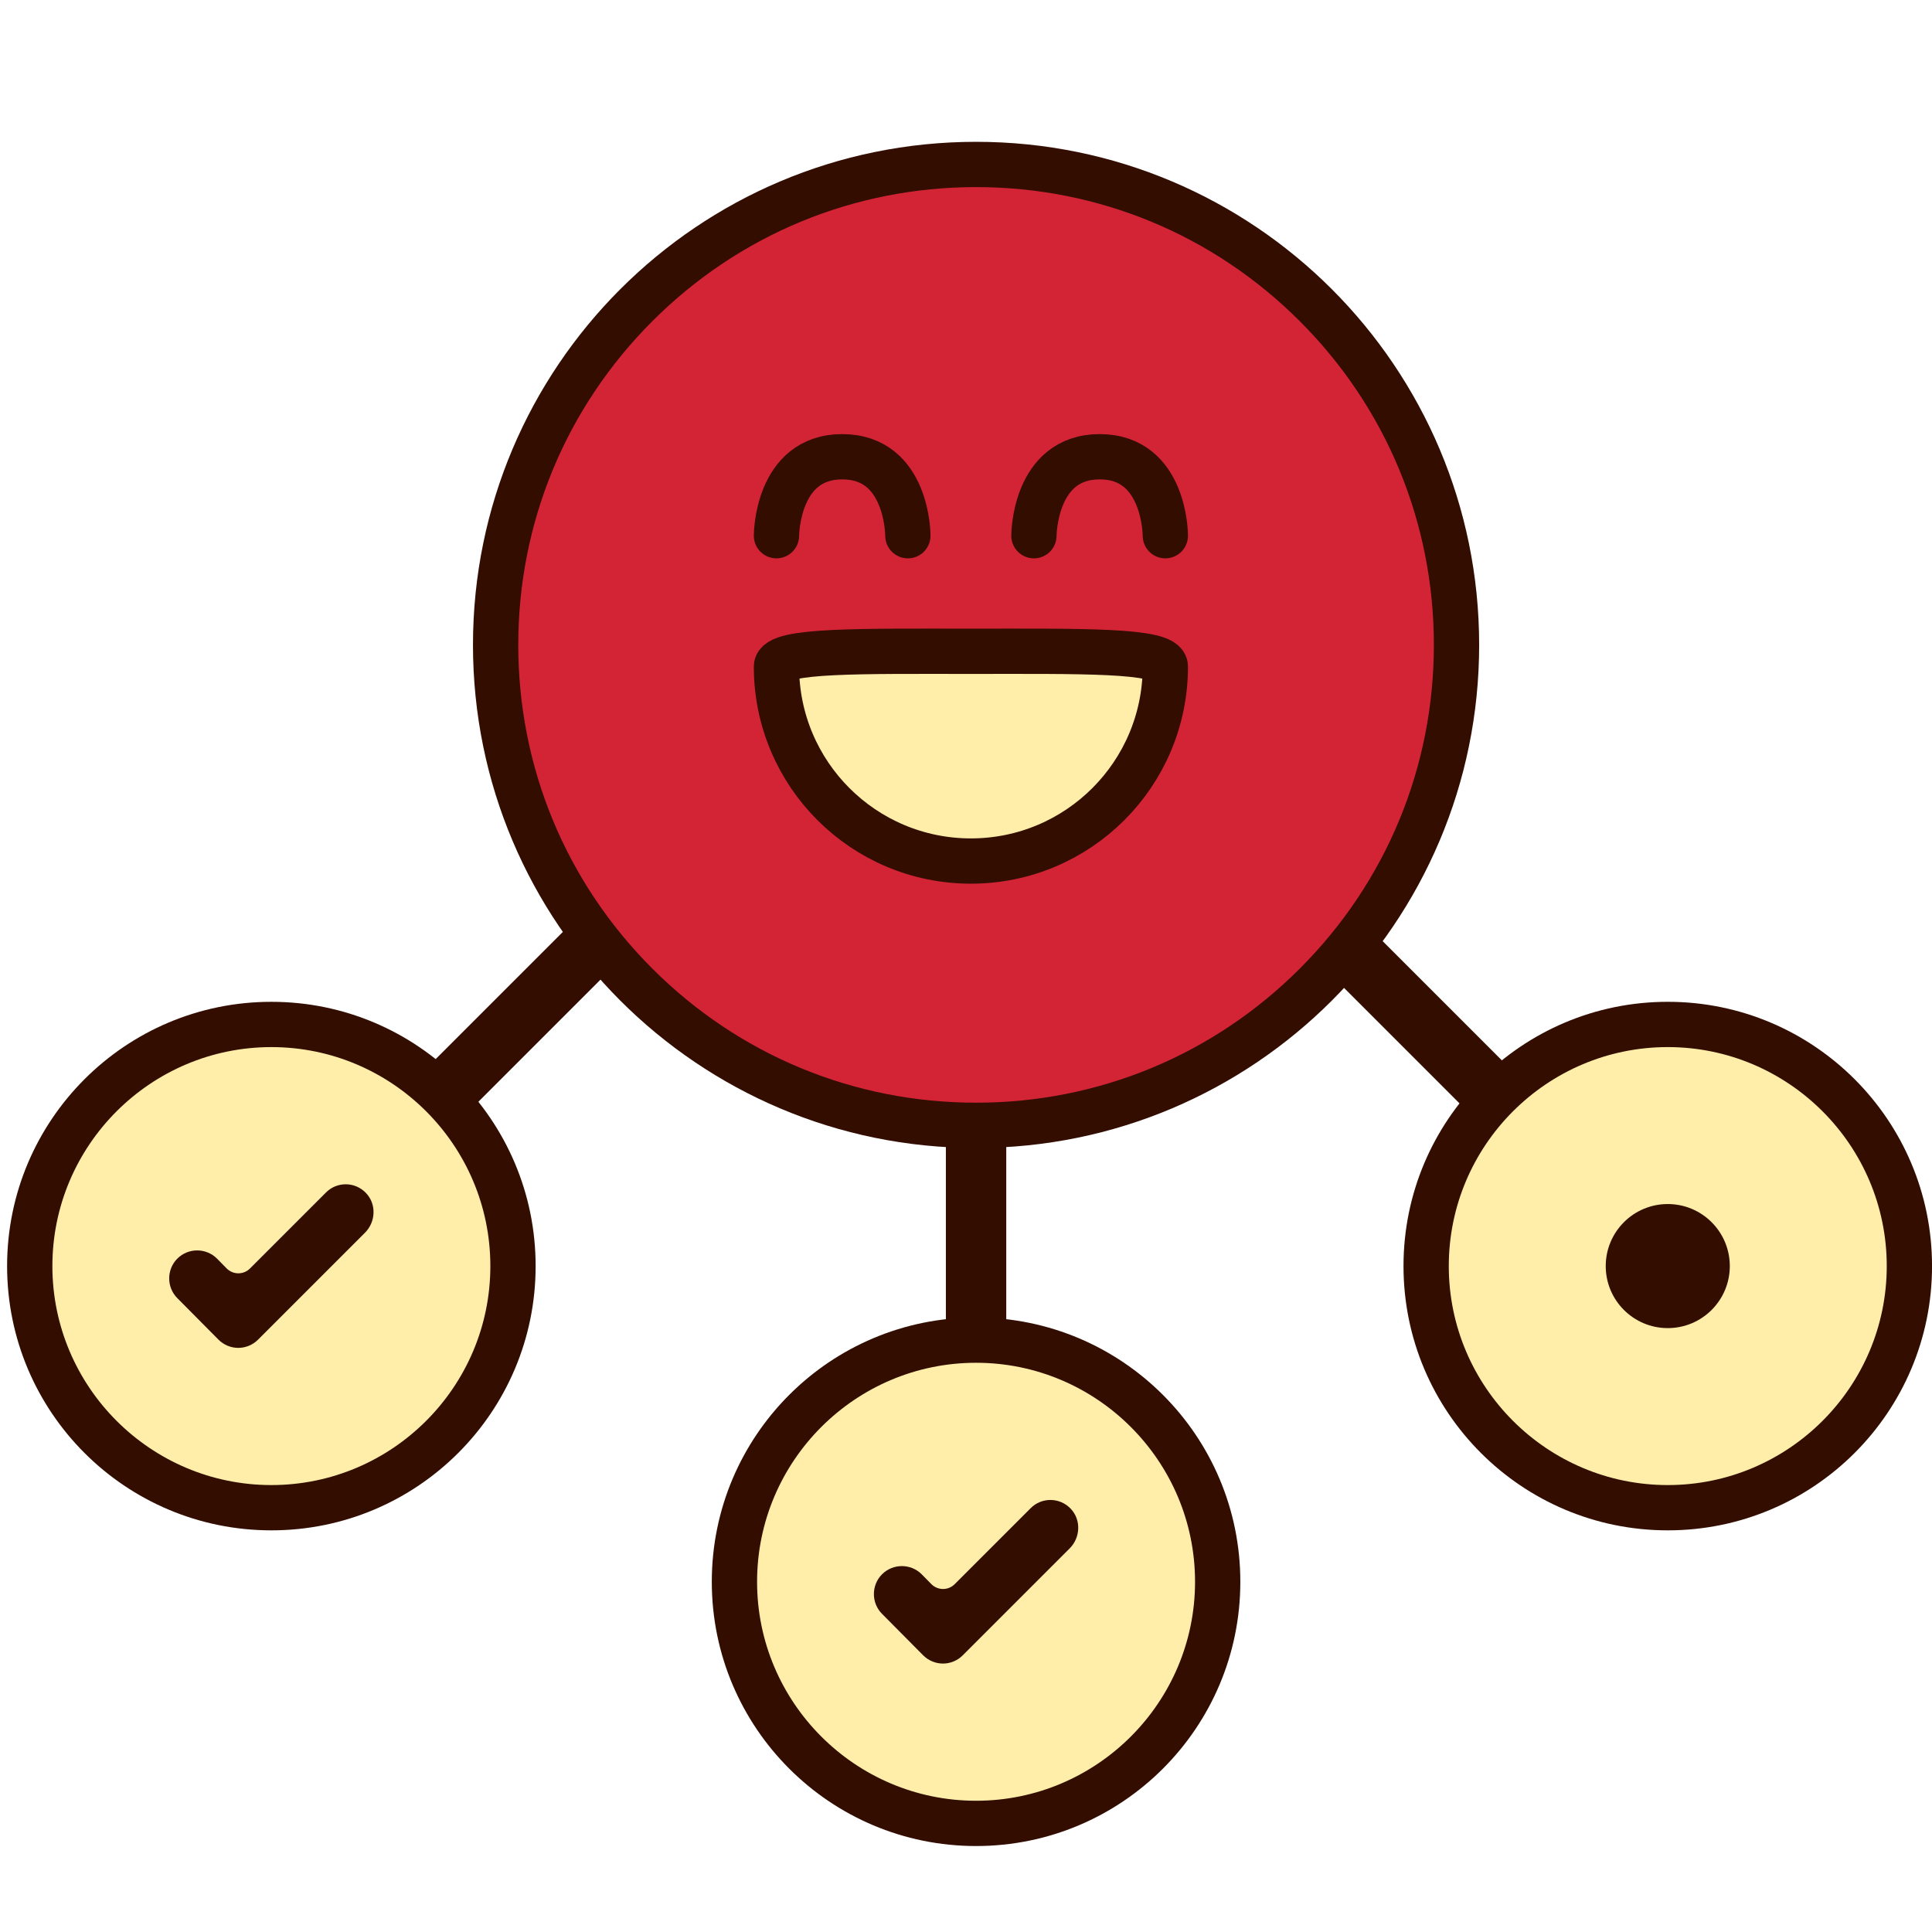
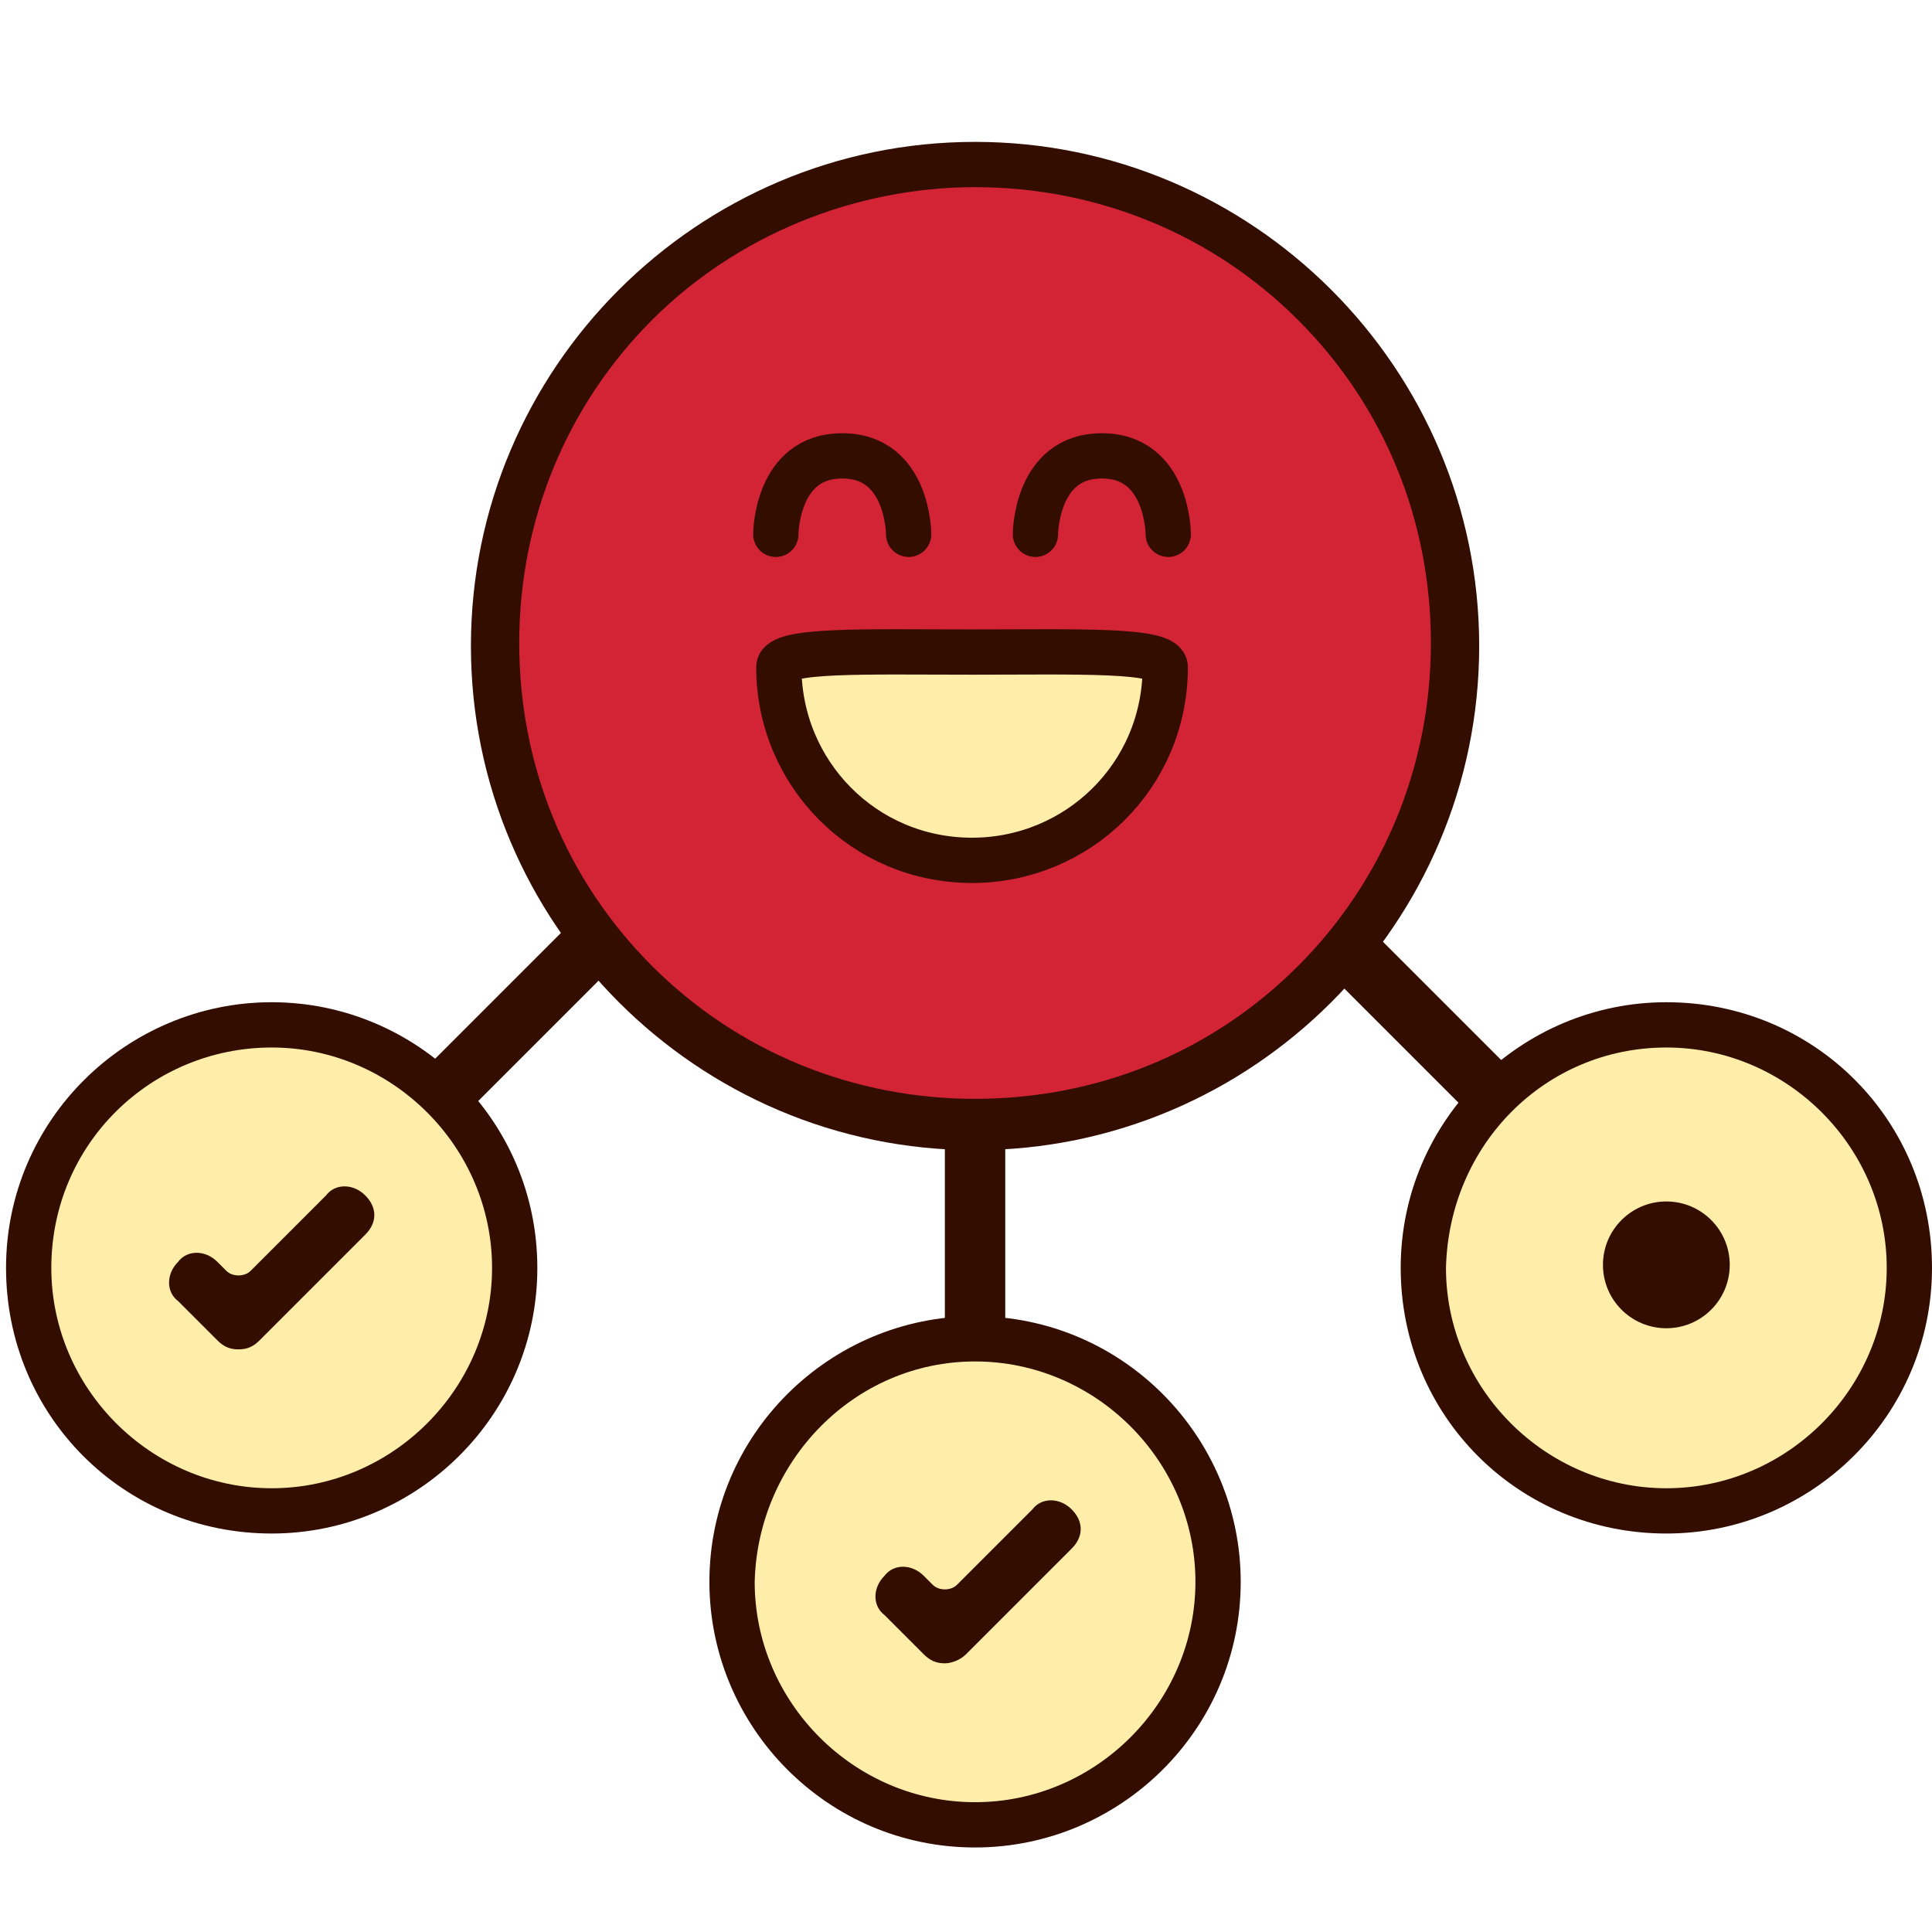
- <svg xmlns="http://www.w3.org/2000/svg" version="1.1" id="Layer_1" x="0px" y="0px" width="640px" height="640px" viewBox="-14 76 640 640" style="enable-background:new -14 76 640 640;" xml:space="preserve">
-   <g id="_x34_0-Id_Card">
- </g>
-   <g id="_x33_9-Formula">
- </g>
-   <g id="_x33_8-Elbow">
- </g>
-   <g id="_x33_7-Diploma">
- </g>
-   <g id="_x33_6-Laptop">
- </g>
-   <g id="_x33_5-Brush">
- </g>
-   <g id="_x33_4-Baseball">
- </g>
-   <g id="_x33_3-Student">
- </g>
-   <g id="_x33_2-Highlighter">
- </g>
-   <g id="_x33_1-Ruler">
- </g>
-   <g id="_x33_0-Caliper">
- </g>
-   <g id="_x32_9-Ruler_Elbow">
- </g>
-   <g id="_x32_8-Abacus">
- </g>
-   <g id="_x32_7-Id_Card">
- </g>
-   <g id="_x32_6-Eraser">
- </g>
-   <g id="_x32_5-Pencil">
- </g>
-   <g id="_x32_4-Ink">
- </g>
-   <g id="_x32_3-Graduation_Cap">
- </g>
-   <g id="_x32_2-_Sling_Bag">
- </g>
-   <g id="_x32_1-Rugby_Ball">
- </g>
-   <g id="_x31_9-Certificate">
- </g>
-   <g id="_x31_8-Idea">
- </g>
-   <g id="_x31_7-Bookshelf">
- </g>
-   <g id="_x31_6-Formula">
- </g>
-   <g id="_x31_5-Bell">
- </g>
-   <g id="_x31_4-Magnifying_Glass">
- </g>
-   <g id="_x31_3-Calculator">
- </g>
-   <g id="_x31_2-Eyeglasses">
- </g>
-   <g id="_x31_1-Bus">
- </g>
-   <g id="_x31_0-Trophy">
- </g>
-   <g id="_x39_-Globe">
- </g>
-   <g id="_x38_-Basket_Ball">
- </g>
-   <g id="_x37_-Pen">
- </g>
-   <g id="_x36_-Board">
- </g>
-   <g id="_x35_-Bag">
- </g>
-   <g id="_x34_-Exam">
- </g>
-   <g id="_x33_-Book">
- </g>
-   <g id="_x32_-Ruler">
- </g>
-   <line style="fill:none;stroke:#330D00;stroke-width:20;stroke-miterlimit:10;" x1="226.894" y1="344.406" x2="99.978" y2="471.321" />
-   <line style="fill:none;stroke:#330D00;stroke-width:20;stroke-miterlimit:10;" x1="403.348" y1="361.232" x2="530.263" y2="488.147" />
-   <line style="fill:none;stroke:#330D00;stroke-width:20;stroke-miterlimit:10;" x1="309.335" y1="392.115" x2="309.335" y2="571.602" />
-   <g>
-     <path style="fill:#D32436;" d="M309.335,448.782c-87.758,0-159.155-71.393-159.155-159.146   c0-87.759,71.397-159.156,159.155-159.156c87.758,0,159.154,71.397,159.154,159.156   C468.489,377.389,397.093,448.782,309.335,448.782z" />
-     <path style="fill:#330D00;" d="M309.335,137.979c40.51,0,78.595,15.775,107.237,44.418c28.643,28.643,44.417,66.728,44.417,107.238   c0,40.506-15.774,78.588-44.417,107.229c-28.643,28.643-66.728,44.417-107.237,44.417c-40.508,0-78.592-15.774-107.236-44.417   c-28.644-28.642-44.419-66.724-44.419-107.229c0-40.51,15.775-78.594,44.418-107.238S268.826,137.979,309.335,137.979    M309.335,122.979c-92.042,0-166.655,74.613-166.655,166.656c0,92.036,74.615,166.646,166.655,166.646   c92.045,0,166.654-74.611,166.654-166.646C475.989,197.592,401.38,122.979,309.335,122.979L309.335,122.979z" />
-   </g>
-   <g>
-     <path style="fill:#FFEEA9;" d="M75.895,575.448c-44.136,0-80.043-35.905-80.043-80.038c0-44.138,35.907-80.046,80.043-80.046   c44.135,0,80.041,35.908,80.041,80.046C155.936,539.543,120.029,575.448,75.895,575.448z" />
-     <path style="fill:#330D00;" d="M75.895,422.864c39.999,0,72.541,32.544,72.541,72.546c0,39.998-32.542,72.538-72.541,72.538   c-40,0-72.543-32.54-72.543-72.538C3.352,455.408,35.894,422.864,75.895,422.864 M75.895,407.864   c-48.346,0-87.543,39.195-87.543,87.546s39.197,87.538,87.543,87.538c48.348,0,87.541-39.188,87.541-87.538   S124.242,407.864,75.895,407.864L75.895,407.864z" />
-   </g>
-   <g>
-     <path style="fill:#FFEEA9;" d="M309.335,680.022c-44.136,0-80.043-35.904-80.043-80.037c0-44.14,35.907-80.05,80.043-80.05   c44.134,0,80.04,35.91,80.04,80.05C389.375,644.118,353.469,680.022,309.335,680.022z" />
-     <path style="fill:#330D00;" d="M309.335,527.436c39.999,0,72.54,32.546,72.54,72.55c0,39.997-32.541,72.537-72.54,72.537   c-40,0-72.543-32.54-72.543-72.537C236.792,559.981,269.334,527.436,309.335,527.436 M309.335,512.436   c-48.345,0-87.543,39.197-87.543,87.55c0,48.348,39.198,87.537,87.543,87.537c48.35,0,87.54-39.189,87.54-87.537   C396.875,551.633,357.685,512.436,309.335,512.436L309.335,512.436z" />
-   </g>
-   <g>
-     <path style="fill:#FFEEA9;" d="M538.469,575.448c-44.135,0-80.041-35.905-80.041-80.038c0-44.139,35.906-80.049,80.041-80.049   c44.136,0,80.042,35.91,80.042,80.049C618.511,539.543,582.604,575.448,538.469,575.448z" />
-     <path style="fill:#330D00;" d="M538.469,422.861c40,0,72.542,32.545,72.542,72.549c0,39.998-32.542,72.538-72.542,72.538   c-39.999,0-72.541-32.54-72.541-72.538C465.928,455.406,498.47,422.861,538.469,422.861 M538.469,407.861   c-48.343,0-87.541,39.198-87.541,87.549s39.198,87.538,87.541,87.538c48.349,0,87.542-39.188,87.542-87.538   S586.817,407.861,538.469,407.861L538.469,407.861z" />
-   </g>
-   <path style="fill:#FFEEA9;stroke:#330D00;stroke-width:15;stroke-miterlimit:10;" d="M372.033,296.82  c0,35.573-28.838,64.412-64.41,64.412c-35.574,0-64.412-28.838-64.412-64.412c0-5.609,28.837-5.072,64.412-5.072  C343.195,291.748,372.033,291.211,372.033,296.82z" />
-   <g>
-     <path style="fill:#330D00;" d="M58.368,519.768c1.75,1.749,4.1,2.733,6.561,2.733s4.811-0.984,6.561-2.733l35.429-35.429   c3.553-3.555,3.827-9.403,0.382-13.068c-3.608-3.881-9.678-3.938-13.339-0.22l-25.151,25.151c-2.133,2.133-5.577,2.133-7.709,0   l-3.226-3.281c-3.609-3.606-9.514-3.606-13.122,0c-3.609,3.61-3.609,9.514,0,13.122L58.368,519.768z" />
-   </g>
-   <g>
-     <path style="fill:#330D00;" d="M291.808,624.341c1.75,1.749,4.101,2.736,6.561,2.736c2.46,0,4.812-0.987,6.562-2.736l35.428-35.429   c3.554-3.555,3.827-9.406,0.383-13.067c-3.609-3.883-9.679-3.937-13.34-0.22l-25.15,25.15c-2.132,2.133-5.577,2.133-7.709,0   l-3.226-3.28c-3.609-3.607-9.514-3.607-13.122,0c-3.609,3.609-3.609,9.515,0,13.122L291.808,624.341z" />
-   </g>
-   <circle style="fill:#330D00;" cx="538.469" cy="495.404" r="20.549" />
-   <path style="fill:none;stroke:#330D00;stroke-width:20;stroke-miterlimit:10;" d="M169.009,114.944" />
-   <path style="fill:none;stroke:#330D00;stroke-width:15;stroke-linecap:round;stroke-linejoin:round;stroke-miterlimit:10;" d="  M243.211,253.461c0,0,0-26.159,21.793-26.159c21.81,0,21.741,26.159,21.741,26.159" />
-   <path style="fill:none;stroke:#330D00;stroke-width:15;stroke-linecap:round;stroke-linejoin:round;stroke-miterlimit:10;" d="  M328.5,253.461c0,0,0-26.159,21.793-26.159c21.81,0,21.74,26.159,21.74,26.159" />
+ <svg xmlns="http://www.w3.org/2000/svg" width="640" height="640" viewBox="-14 76 640 640" class="a">
+   <style>.a{enable-background:new -14 76 640 640;version:1.1;}.b{fill:none;stroke-miterlimit:10;stroke-width:20;stroke:#330D00;}.c{fill:#D32436;}.d{fill:#330D00;}.e{fill:#FFEEA9;}.f{fill:#FFEEA9;stroke-miterlimit:10;stroke-width:15;stroke:#330D00;}.g{fill:none;stroke-linecap:round;stroke-linejoin:round;stroke-miterlimit:10;stroke-width:15;stroke:#330D00;}</style>
+   <line x1="227" y1="344" x2="100" y2="471" class="b" />
+   <line x1="403" y1="361" x2="530" y2="488" class="b" />
+   <line x1="309" y1="392" x2="309" y2="572" class="b" />
+   <path d="M309 449c-88 0-159-71-159-159 0-88 71-159 159-159 88 0 159 71 159 159C468 377 397 449 309 449z" class="c" />
+   <path d="M309 138c41 0 79 16 107 44 29 29 44 67 44 107 0 41-16 79-44 107 -29 29-67 44-107 44 -41 0-79-16-107-44 -29-29-44-67-44-107 0-41 16-79 44-107S269 138 309 138M309 123c-92 0-167 75-167 167 0 92 75 167 167 167 92 0 167-75 167-167C476 198 401 123 309 123L309 123z" class="d" />
+   <path d="M76 575c-44 0-80-36-80-80 0-44 36-80 80-80 44 0 80 36 80 80C156 540 120 575 76 575z" class="e" />
+   <path d="M76 423c40 0 73 33 73 73 0 40-33 73-73 73 -40 0-73-33-73-73C3 455 36 423 76 423M76 408c-48 0-88 39-88 88s39 88 88 88c48 0 88-39 88-88S124 408 76 408L76 408z" class="d" />
+   <path d="M309 680c-44 0-80-36-80-80 0-44 36-80 80-80 44 0 80 36 80 80C389 644 353 680 309 680z" class="e" />
+   <path d="M309 527c40 0 73 33 73 73 0 40-33 73-73 73 -40 0-73-33-73-73C237 560 269 527 309 527M309 512c-48 0-88 39-88 88 0 48 39 88 88 88 48 0 88-39 88-88C397 552 358 512 309 512L309 512z" class="d" />
+   <path d="M538 575c-44 0-80-36-80-80 0-44 36-80 80-80 44 0 80 36 80 80C619 540 583 575 538 575z" class="e" />
+   <path d="M538 423c40 0 73 33 73 73 0 40-33 73-73 73 -40 0-73-33-73-73C466 455 498 423 538 423M538 408c-48 0-88 39-88 88s39 88 88 88c48 0 88-39 88-88S587 408 538 408L538 408z" class="d" />
+   <path d="M372 297c0 36-29 64-64 64 -36 0-64-29-64-64 0-6 29-5 64-5C343 292 372 291 372 297z" class="f" />
+   <path d="M58 520c2 2 4 3 7 3s5-1 7-3l35-35c4-4 4-9 0-13 -4-4-10-4-13 0l-25 25c-2 2-6 2-8 0l-3-3c-4-4-10-4-13 0 -4 4-4 10 0 13L58 520z" class="d" />
+   <path d="M292 624c2 2 4 3 7 3 2 0 5-1 7-3l35-35c4-4 4-9 0-13 -4-4-10-4-13 0l-25 25c-2 2-6 2-8 0l-3-3c-4-4-10-4-13 0 -4 4-4 10 0 13L292 624z" class="d" />
+   <circle cx="538" cy="495" r="21" class="d" />
+   <path d="M243 253c0 0 0-26 22-26 22 0 22 26 22 26" class="g" />
+   <path d="M329 253c0 0 0-26 22-26 22 0 22 26 22 26" class="g" />
</svg>
